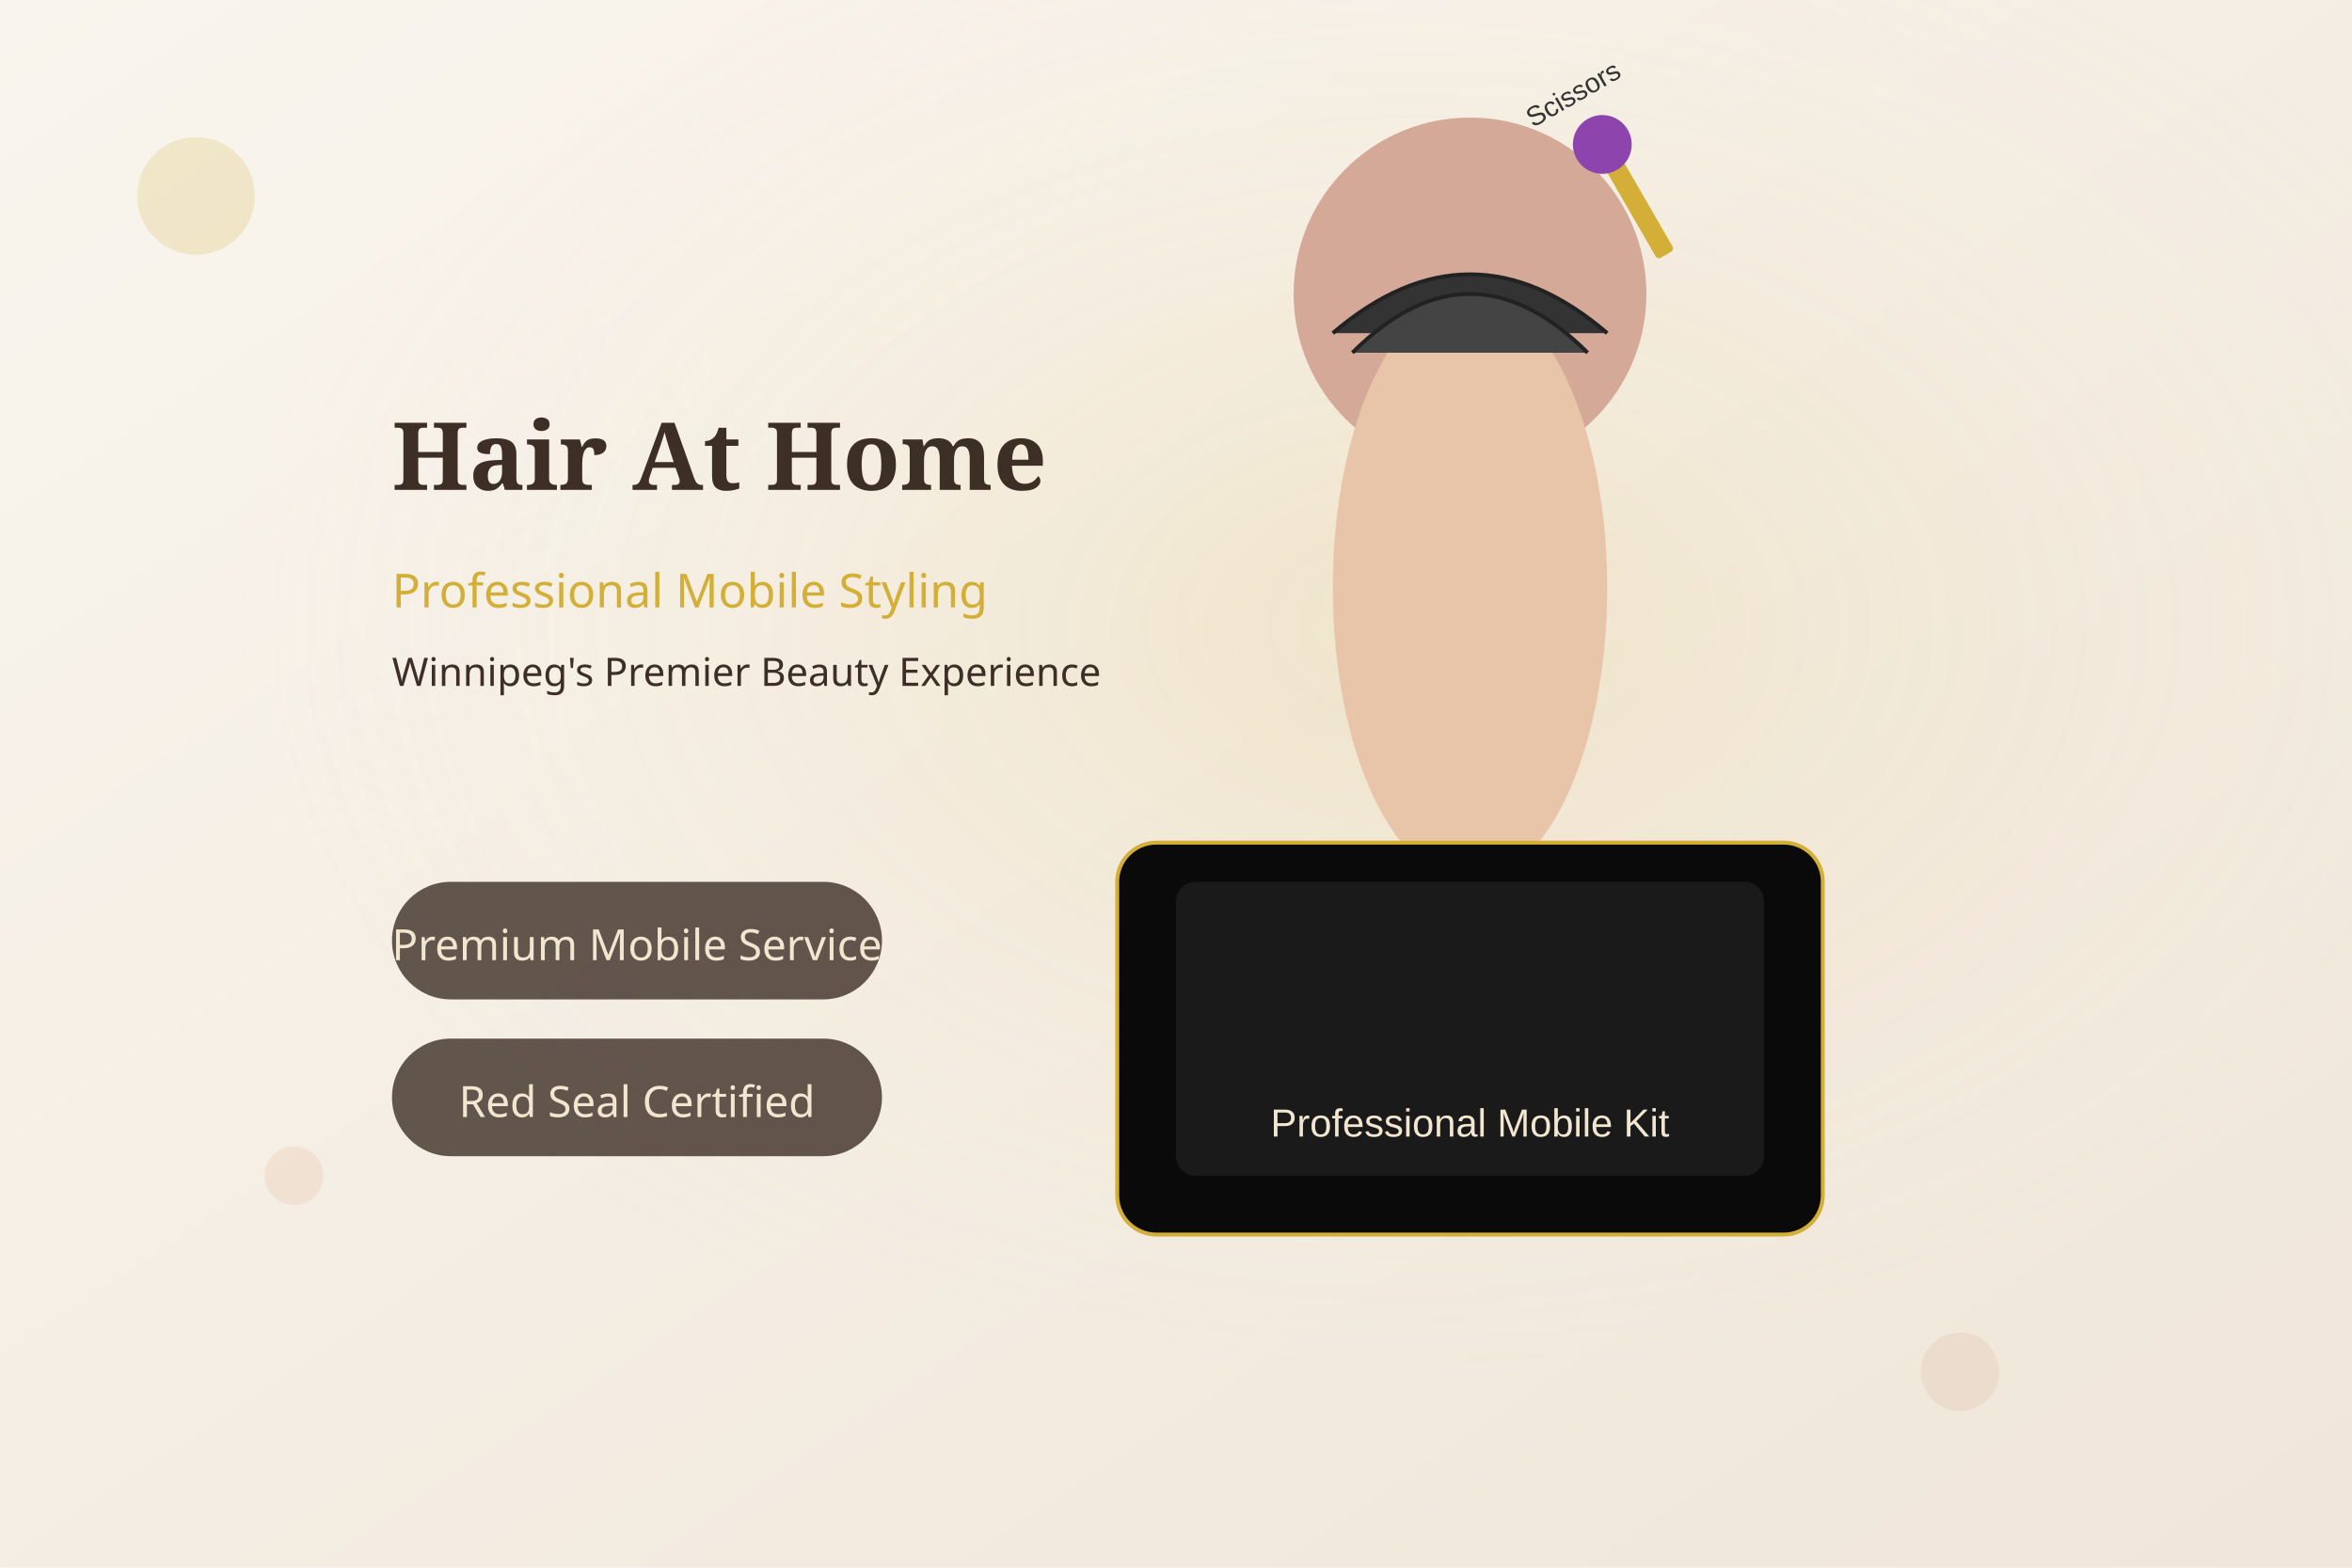
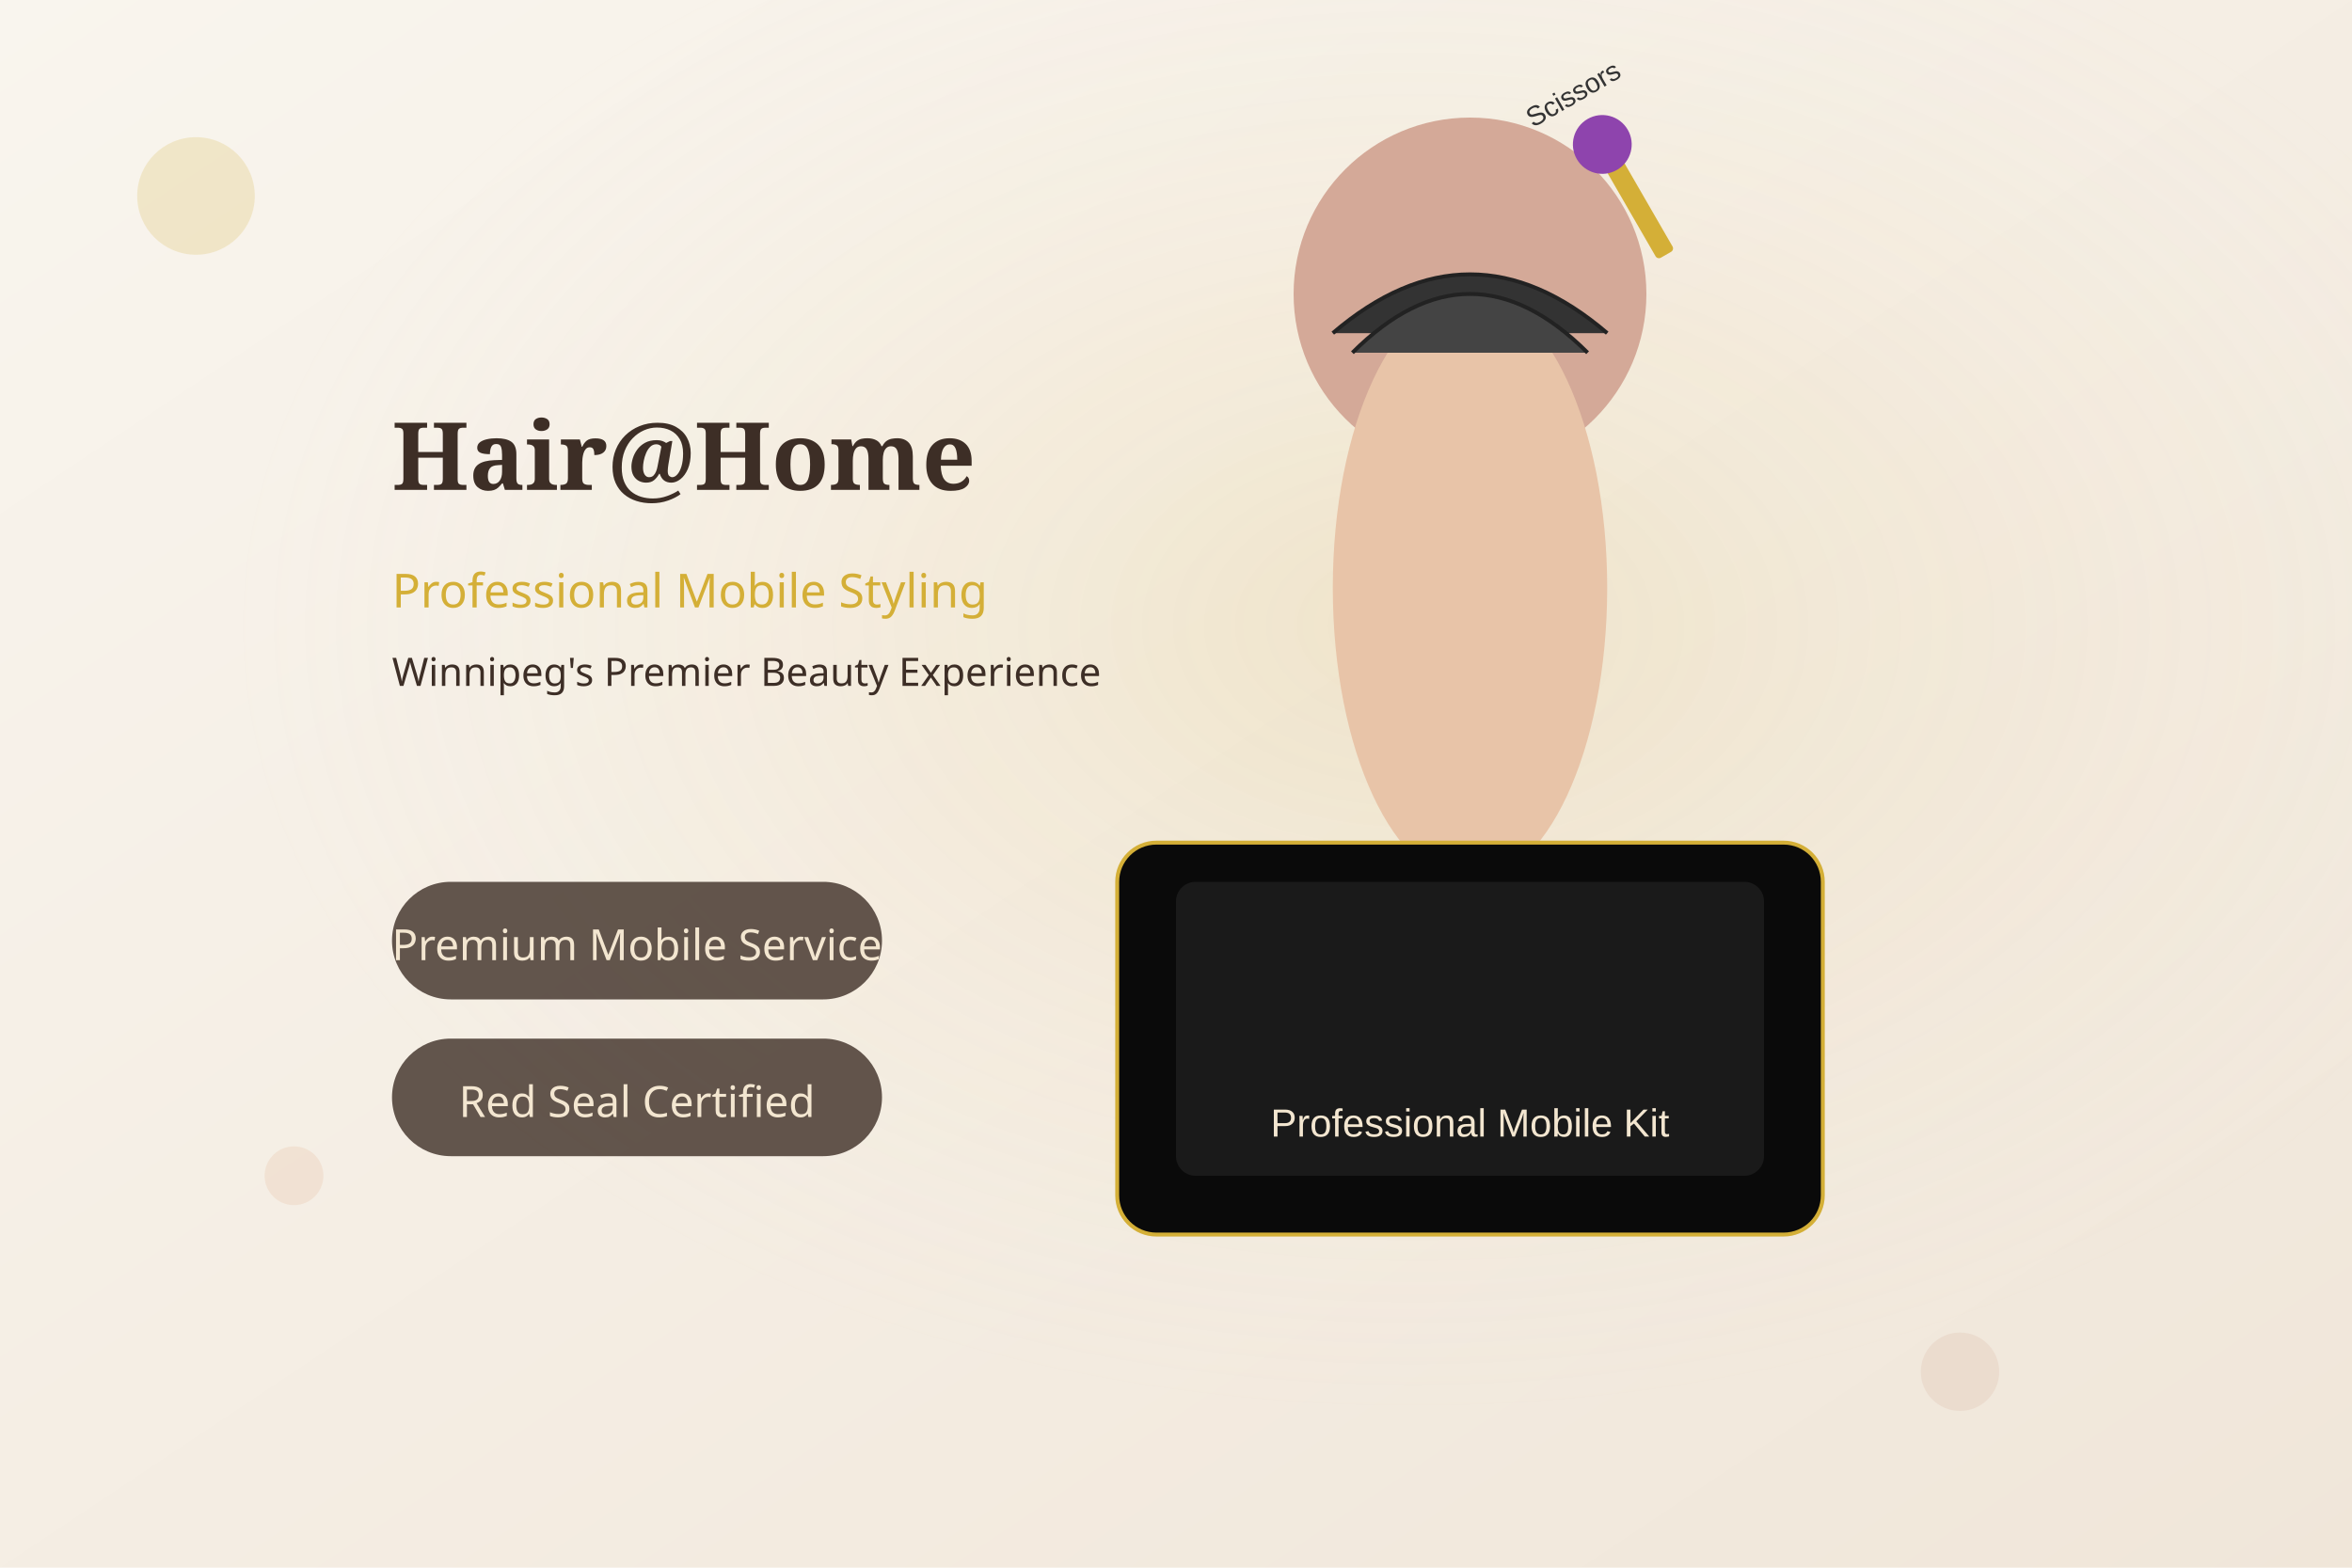
<svg xmlns="http://www.w3.org/2000/svg" width="1200" height="800" viewBox="0 0 1200 800">
  <defs>
    <linearGradient id="heroGradient" x1="0%" y1="0%" x2="100%" y2="100%">
      <stop offset="0%" style="stop-color:#f9f5ee;stop-opacity:1" />
      <stop offset="100%" style="stop-color:#f0e6d9;stop-opacity:1" />
    </linearGradient>
    <radialGradient id="spotlight" cx="60%" cy="40%" r="50%">
      <stop offset="0%" style="stop-color:rgba(212, 175, 55, 0.15);stop-opacity:1" />
      <stop offset="100%" style="stop-color:rgba(243, 230, 208, 0);stop-opacity:0" />
    </radialGradient>
  </defs>
  <rect width="1200" height="800" fill="url(#heroGradient)" />
  <rect width="1200" height="800" fill="url(#spotlight)" />
  <g transform="translate(750, 250)">
    <circle cx="0" cy="-100" r="90" fill="#d4a998" />
    <ellipse cx="0" cy="50" rx="70" ry="150" fill="#e8c4a8" />
    <path d="M-70 -80 Q0 -140, 70 -80" fill="#333" stroke="#222" stroke-width="2" />
    <path d="M-60 -70 Q0 -130, 60 -70" fill="#444" stroke="#222" stroke-width="2" />
    <g transform="translate(100, -120) rotate(-30)">
      <rect x="-5" y="-60" width="10" height="60" fill="#d4af37" rx="2" />
      <circle cx="0" cy="-65" r="15" fill="#8e44ad" />
      <text x="0" y="-90" text-anchor="middle" font-family="Arial" font-size="14" fill="#333">Scissors</text>
    </g>
    <rect x="-180" y="180" width="360" height="200" rx="20" fill="#0a0a0a" stroke="#d4af37" stroke-width="2" />
    <rect x="-150" y="200" width="300" height="150" rx="10" fill="#1a1a1a" />
    <text x="0" y="330" text-anchor="middle" font-family="Arial" font-size="20" fill="#f3e6d0">Professional Mobile Kit</text>
  </g>
  <circle cx="100" cy="100" r="30" fill="#d4af37" opacity="0.2" />
  <circle cx="1000" cy="700" r="20" fill="#d4a998" opacity="0.2" />
  <circle cx="150" cy="600" r="15" fill="#e8c4a8" opacity="0.3" />
-   <text x="200" y="250" font-family="Playfair Display, serif" font-size="48" fill="#3d2e26" font-weight="bold">Hair At Home</text>
+   <text x="200" y="250" font-family="Playfair Display, serif" font-size="48" fill="#3d2e26" font-weight="bold">Hair@Home</text>
  <text x="200" y="310" font-family="Poppins, sans-serif" font-size="24" fill="#d4af37">Professional Mobile Styling</text>
  <text x="200" y="350" font-family="Poppins, sans-serif" font-size="20" fill="#3d2e26">Winnipeg's Premier Beauty Experience</text>
  <g transform="translate(200, 450)">
    <rect x="0" y="0" width="250" height="60" rx="30" fill="#3d2e26" opacity="0.8" />
    <text x="125" y="40" text-anchor="middle" font-family="Poppins, sans-serif" font-size="22" fill="#f3e6d0">Premium Mobile Service</text>
  </g>
  <g transform="translate(200, 530)">
    <rect x="0" y="0" width="250" height="60" rx="30" fill="#3d2e26" opacity="0.8" />
    <text x="125" y="40" text-anchor="middle" font-family="Poppins, sans-serif" font-size="22" fill="#f3e6d0">Red Seal Certified</text>
  </g>
</svg>
